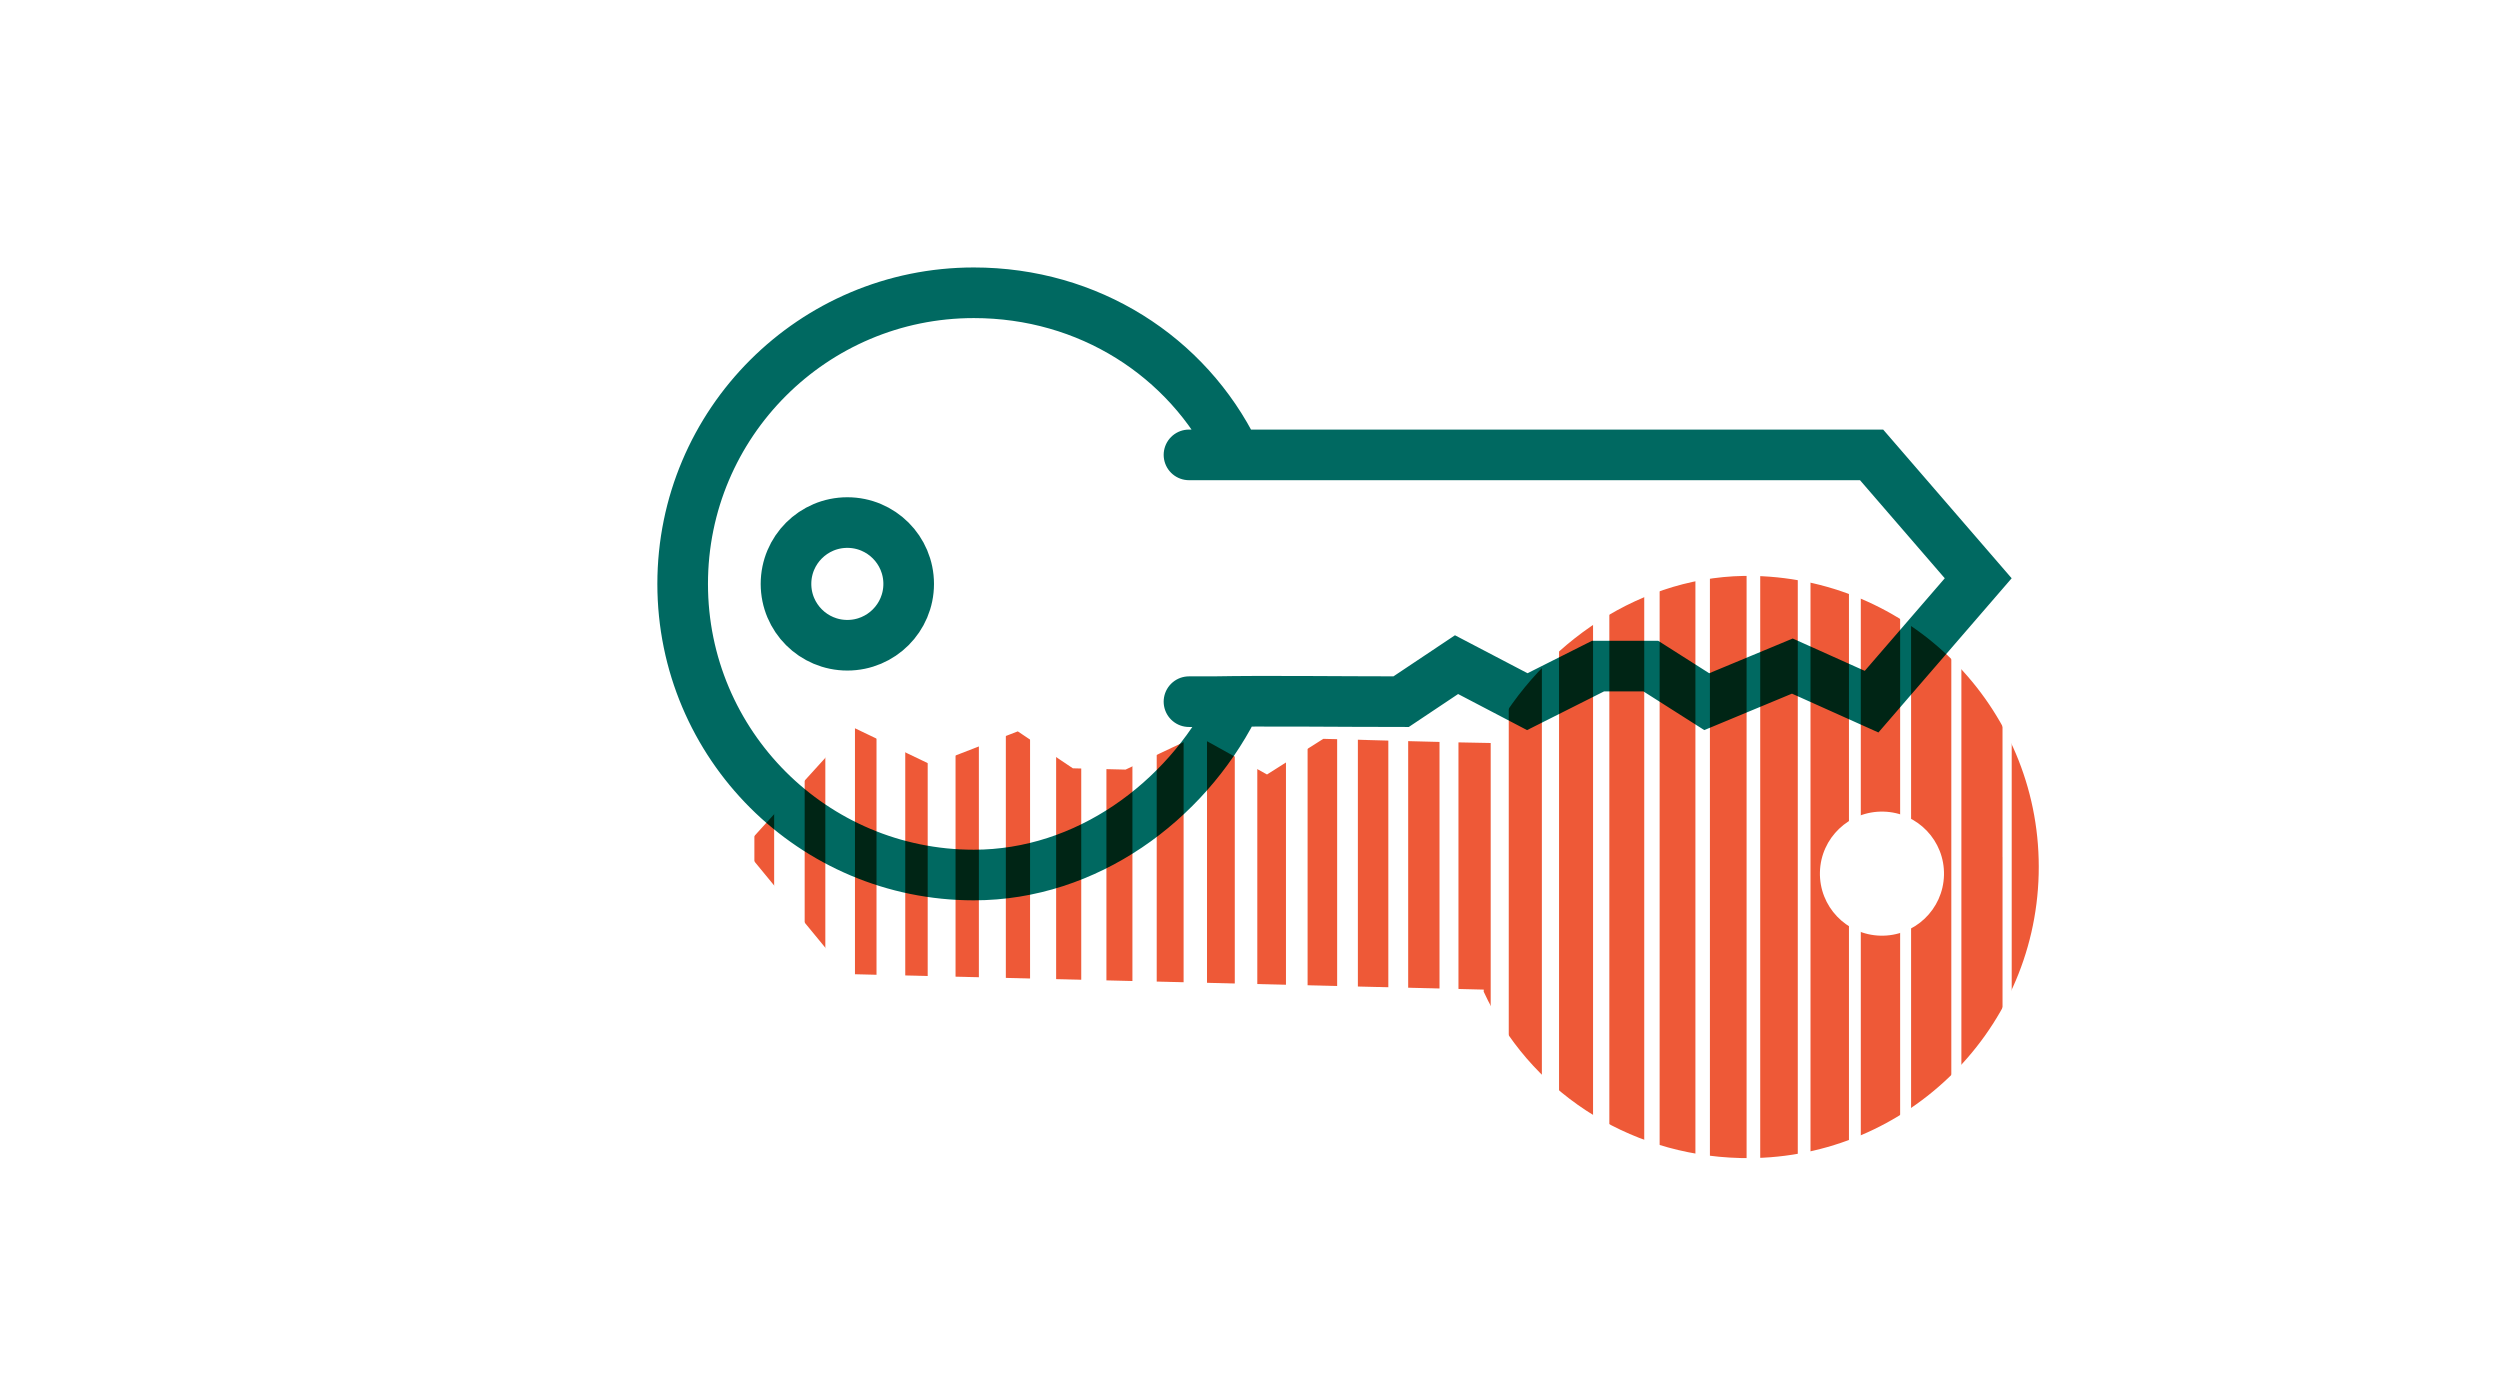
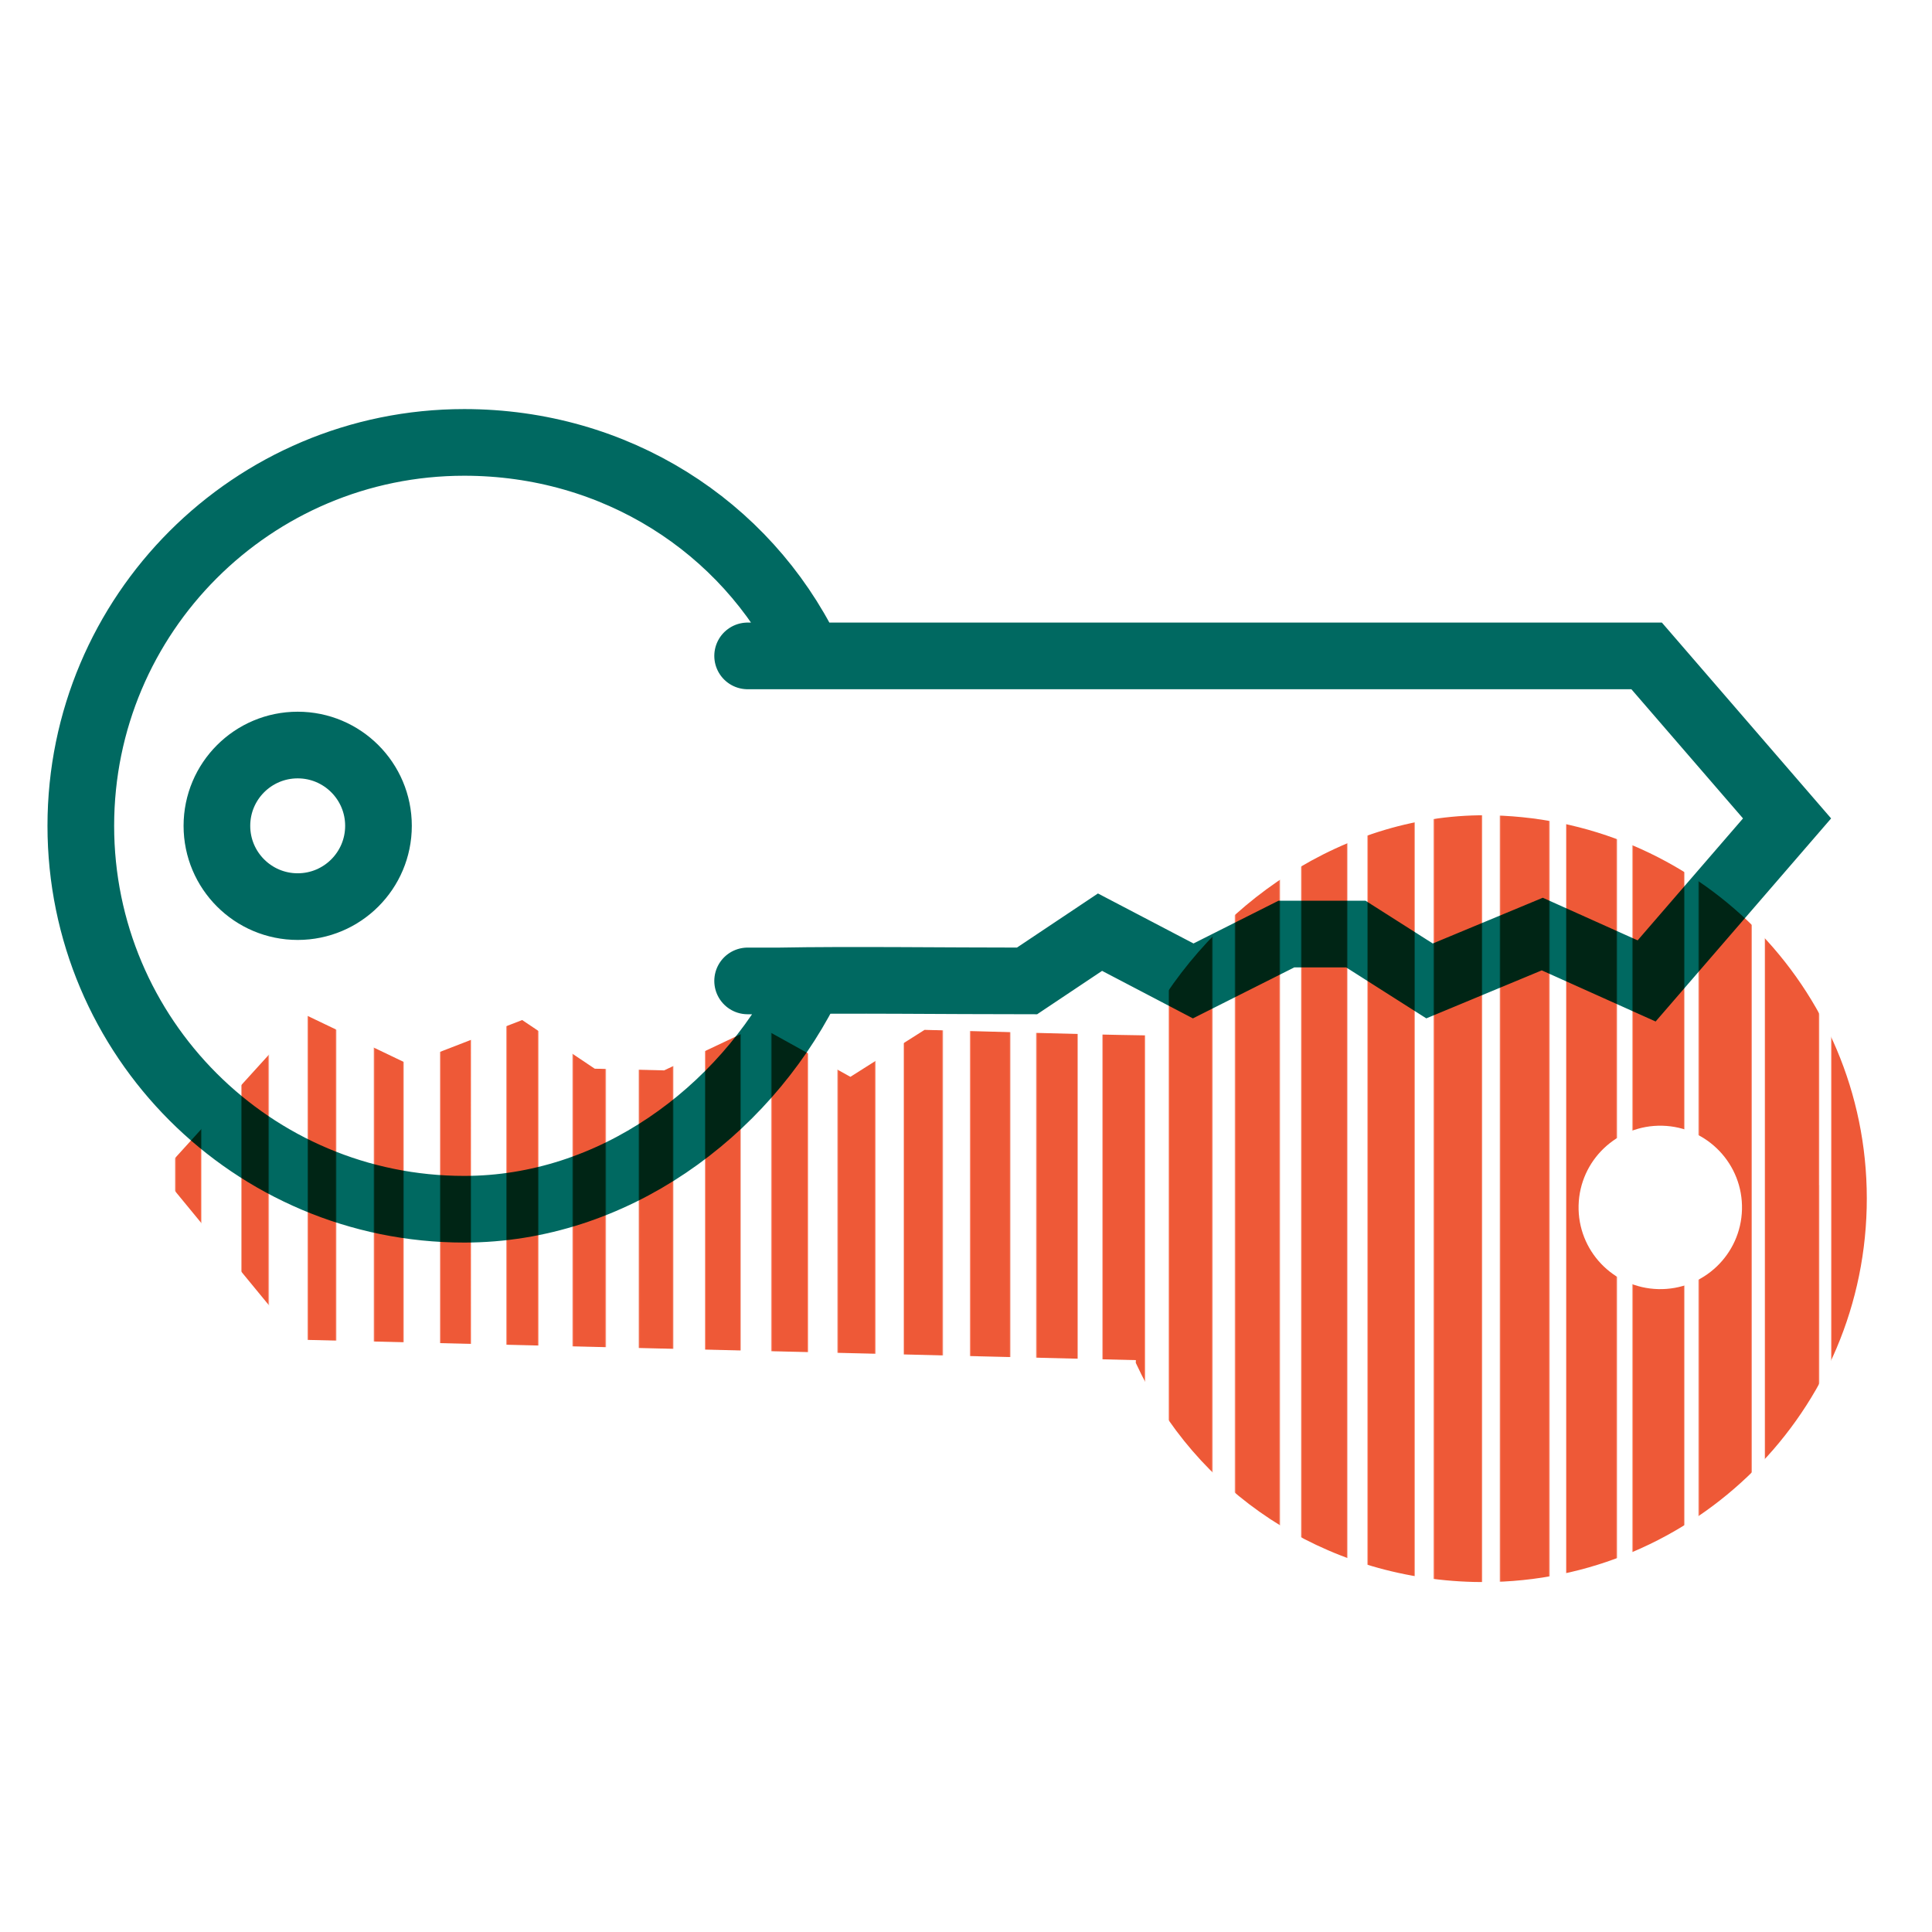
- <svg xmlns="http://www.w3.org/2000/svg" xmlns:xlink="http://www.w3.org/1999/xlink" viewBox="0 0 289.714 162.066" version="1.1" id="svg1" width="289.714" height="162.066" xml:space="preserve">
+ <svg xmlns="http://www.w3.org/2000/svg" xmlns:xlink="http://www.w3.org/1999/xlink" viewBox="72 -5 170 170" version="1.1" id="svg1" width="170" height="170" xml:space="preserve">
  <defs id="defs1">
    <linearGradient id="swatch251">
      <stop style="stop-color:#195962;stop-opacity:1;" offset="0" id="stop251" />
    </linearGradient>
    <pattern xlink:href="#shading6" preserveAspectRatio="xMidYMid" id="pattern180" patternTransform="matrix(-0.75,0,0,-0.75,864.8788,-2550.62)" x="0" y="0" />
    <pattern patternUnits="userSpaceOnUse" width="372.69" height="66.184" patternTransform="scale(0.2)" preserveAspectRatio="xMidYMid" id="shading6" style="fill:#ee5937">
      <path id="path34" style="stroke-width:0.487;stroke-linecap:square;paint-order:markers fill stroke;stop-color:#000000" d="m 371.696,0 h 0.994 v 66.184 h -0.994 z m -7.908,0 h 1.131 v 66.184 h -1.131 z m -7.909,0 h 1.269 v 66.184 h -1.269 z m -7.908,0 h 1.406 v 66.184 h -1.406 z m -7.908,0 h 1.544 v 66.184 h -1.544 z m -7.908,0 h 1.681 v 66.184 h -1.681 z m -7.909,0 h 1.819 v 66.184 h -1.819 z m -7.908,0 h 1.956 v 66.184 h -1.956 z m -7.908,0 h 2.093 v 66.184 h -2.093 z m -7.909,0 h 2.231 v 66.184 h -2.231 z m -7.908,0 h 2.368 v 66.184 h -2.368 z m -7.908,0 h 2.506 v 66.184 h -2.506 z m -7.908,0 h 2.643 v 66.184 h -2.643 z m -7.909,0 h 2.781 v 66.184 h -2.781 z m -7.908,0 h 2.918 v 66.184 h -2.918 z m -7.908,0 h 3.055 v 66.184 h -3.055 z m -7.908,0 h 3.193 v 66.184 h -3.193 z m -7.909,0 h 3.33 v 66.184 h -3.33 z m -7.908,0 h 3.468 v 66.184 h -3.468 z m -7.908,0 h 3.605 v 66.184 h -3.605 z m -7.909,0 h 3.743 v 66.184 h -3.743 z m -7.908,0 h 3.88 v 66.184 h -3.88 z m -7.908,0 h 4.018 v 66.184 h -4.018 z m -7.908,0 h 4.155 v 66.184 h -4.155 z m -7.909,0 h 4.293 v 66.184 h -4.293 z m -7.908,0 h 4.43 v 66.184 h -4.43 z m -7.908,0 h 4.567 v 66.184 h -4.567 z m -7.908,0 h 4.705 v 66.184 h -4.705 z m -7.909,0 h 4.842 v 66.184 h -4.842 z m -7.908,0 h 4.98 v 66.184 h -4.98 z m -7.908,0 h 5.117 v 66.184 h -5.117 z m -7.908,0 h 5.255 v 66.184 h -5.255 z m -7.909,0 h 5.392 v 66.184 h -5.392 z m -7.908,0 h 5.529 v 66.184 h -5.529 z m -7.908,0 h 5.667 v 66.184 h -5.667 z m -7.909,0 h 5.804 v 66.184 h -5.804 z m -7.908,0 h 5.942 v 66.184 h -5.942 z m -7.908,0 h 6.079 v 66.184 h -6.079 z m -7.908,0 h 6.217 v 66.184 h -6.217 z m -7.909,0 h 6.354 V 66.184 H 63.267 Z M 55.359,0 h 6.492 V 66.184 H 55.359 Z m -7.908,0 h 6.629 v 66.184 h -6.629 z m -7.908,0 h 6.766 v 66.184 h -6.766 z m -7.909,0 h 6.904 v 66.184 h -6.904 z m -7.908,0 h 7.042 v 66.184 h -7.042 z m -7.908,0 h 7.179 V 66.184 H 15.817 Z M 7.908,0 h 7.316 V 66.184 H 7.908 Z M 0,0 H 7.454 V 66.184 H 0 Z" />
    </pattern>
  </defs>
  <g id="layer18" style="display:inline" transform="translate(-864.8788,2550.62)">
    <g id="layer31">
-       <path id="path2-1-4-5-1-7-1" style="display:inline;mix-blend-mode:multiply;fill:url(#pattern180);fill-opacity:1;stroke:none;stroke-width:5.865;stroke-linecap:round;stroke-dasharray:none;stroke-opacity:1" d="m 1066.581,-2416.421 c 18.627,0.455 34.096,-14.276 34.551,-32.903 0.455,-18.627 -14.276,-34.096 -32.903,-34.551 -13.09,-0.32 -24.683,7.913 -30.539,18.674 l -0.02,0.685 c -5.85,-0.083 -12.991,-0.327 -19.438,-0.484 l -6.525,4.132 -8.092,-4.489 -8.298,3.922 -6.108,-0.149 -6.383,-4.281 -10.017,3.88 -9.079,-4.347 -12.702,13.993 12.003,14.597 73.796,1.802 -0.01,0.238 c 5.219,11.316 16.464,18.956 29.763,19.281 z m 16.214,-25.768 a 7.191,7.191 0 0 1 -7.013,-7.364 7.191,7.191 0 0 1 7.364,-7.013 7.191,7.191 0 0 1 7.013,7.364 7.191,7.191 0 0 1 -7.364,7.013 z" />
-       <path id="path2-1-4-5-8" style="display:inline;mix-blend-mode:multiply;fill:none;fill-opacity:1;stroke:#006961;stroke-width:10.443;stroke-linecap:round;stroke-dasharray:none;stroke-opacity:1" d="m 156.303,759.259 c -9.781,19.914 -30.129,33.024 -53.812,33.024 -33.174,0 -60.066,-26.893 -60.066,-60.066 0,-33.174 26.893,-60.066 60.066,-60.066 23.312,0 43.588,15.157 53.544,34.565 m -9.146,1.202 h 4.978 c 10.895,0.203 25.863,0 38.794,0 l 11.434,7.638 14.599,-7.638 14.599,7.342 h 10.878 l 11.548,-7.342 17.661,7.342 16.349,-7.342 22,25.459 -22,25.459 h -135.861 -4.978 M 89.058,732.216 c -4e-6,6.99 -5.666,12.656 -12.656,12.656 -6.99,0 -12.656,-5.666 -12.656,-12.656 -2e-6,-6.99 5.666,-12.656 12.656,-12.656 6.99,0 12.656,5.666 12.656,12.656 z" transform="matrix(0.5616681,0,0,-0.5616681,920.1607,-2071.692)" />
+       <g id="g1">
+         <path id="path2-1-4-5-1-7-1" style="display:inline;mix-blend-mode:multiply;fill:url(#pattern180);fill-opacity:1;stroke:none;stroke-width:5.865;stroke-linecap:round;stroke-dasharray:none;stroke-opacity:1" d="m 1066.581,-2416.421 c 18.627,0.455 34.096,-14.276 34.551,-32.903 0.455,-18.627 -14.276,-34.096 -32.903,-34.551 -13.09,-0.32 -24.683,7.913 -30.539,18.674 l -0.02,0.685 c -5.85,-0.083 -12.991,-0.327 -19.438,-0.484 l -6.525,4.132 -8.092,-4.489 -8.298,3.922 -6.108,-0.149 -6.383,-4.281 -10.017,3.88 -9.079,-4.347 -12.702,13.993 12.003,14.597 73.796,1.802 -0.01,0.238 c 5.219,11.316 16.464,18.956 29.763,19.281 z m 16.214,-25.768 a 7.191,7.191 0 0 1 -7.013,-7.364 7.191,7.191 0 0 1 7.364,-7.013 7.191,7.191 0 0 1 7.013,7.364 7.191,7.191 0 0 1 -7.364,7.013 z" />
+         <path id="path2-1-4-5-8" style="display:inline;mix-blend-mode:multiply;fill:none;fill-opacity:1;stroke:#006961;stroke-width:10.443;stroke-linecap:round;stroke-dasharray:none;stroke-opacity:1" d="m 156.303,759.259 c -9.781,19.914 -30.129,33.024 -53.812,33.024 -33.174,0 -60.066,-26.893 -60.066,-60.066 0,-33.174 26.893,-60.066 60.066,-60.066 23.312,0 43.588,15.157 53.544,34.565 m -9.146,1.202 h 4.978 c 10.895,0.203 25.863,0 38.794,0 l 11.434,7.638 14.599,-7.638 14.599,7.342 h 10.878 l 11.548,-7.342 17.661,7.342 16.349,-7.342 22,25.459 -22,25.459 h -135.861 -4.978 M 89.058,732.216 c -4e-6,6.99 -5.666,12.656 -12.656,12.656 -6.99,0 -12.656,-5.666 -12.656,-12.656 -2e-6,-6.99 5.666,-12.656 12.656,-12.656 6.99,0 12.656,5.666 12.656,12.656 z" transform="matrix(0.5616681,0,0,-0.5616681,920.1607,-2071.692)" />
+       </g>
    </g>
  </g>
</svg>
